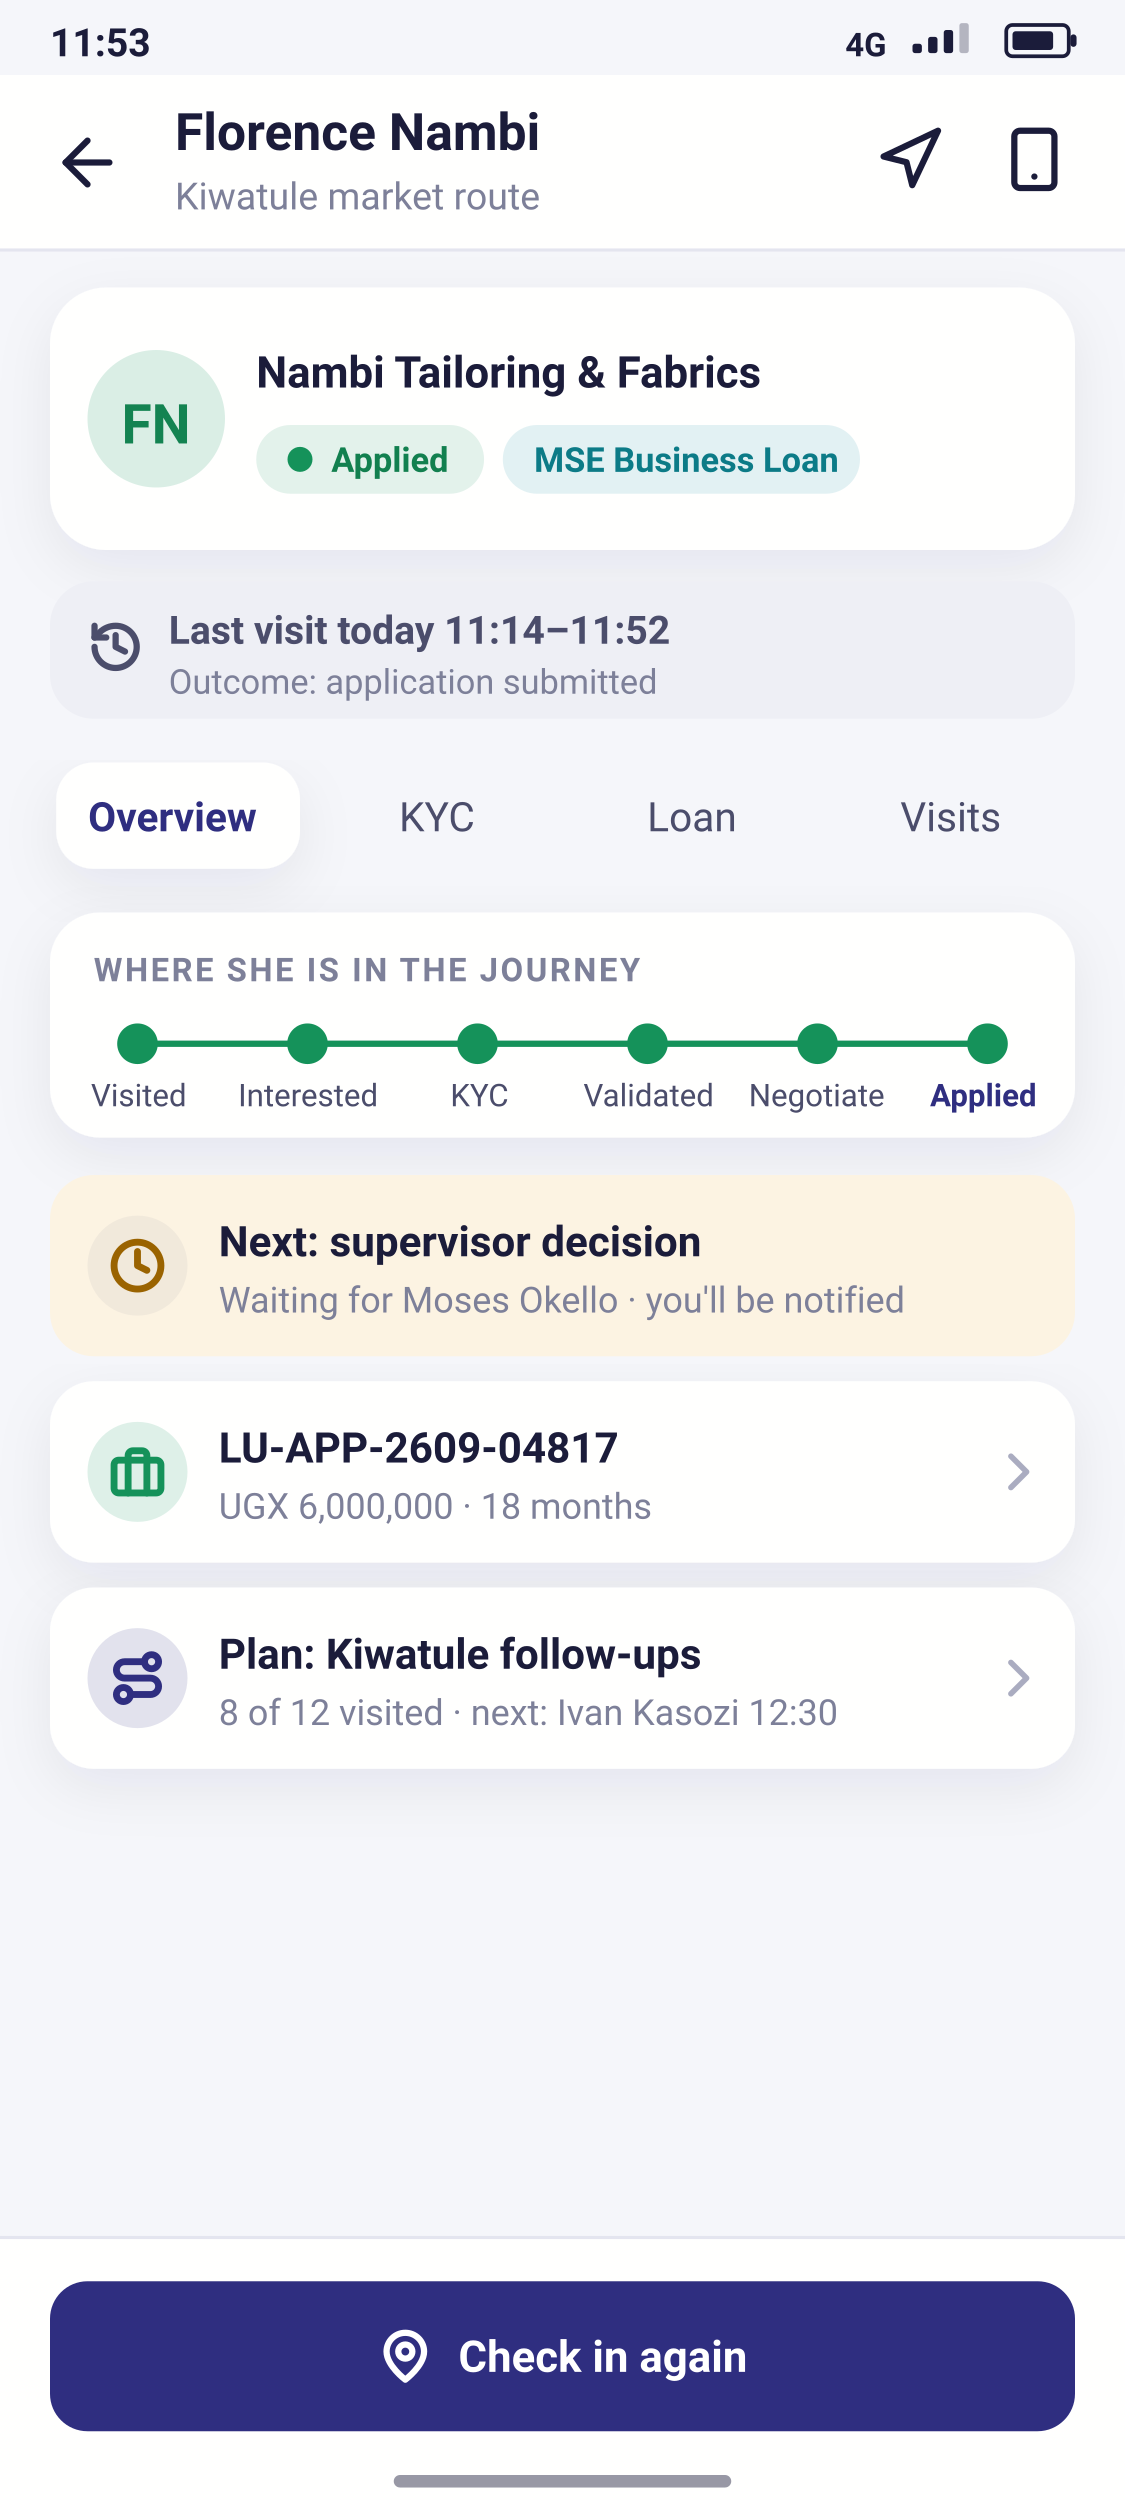
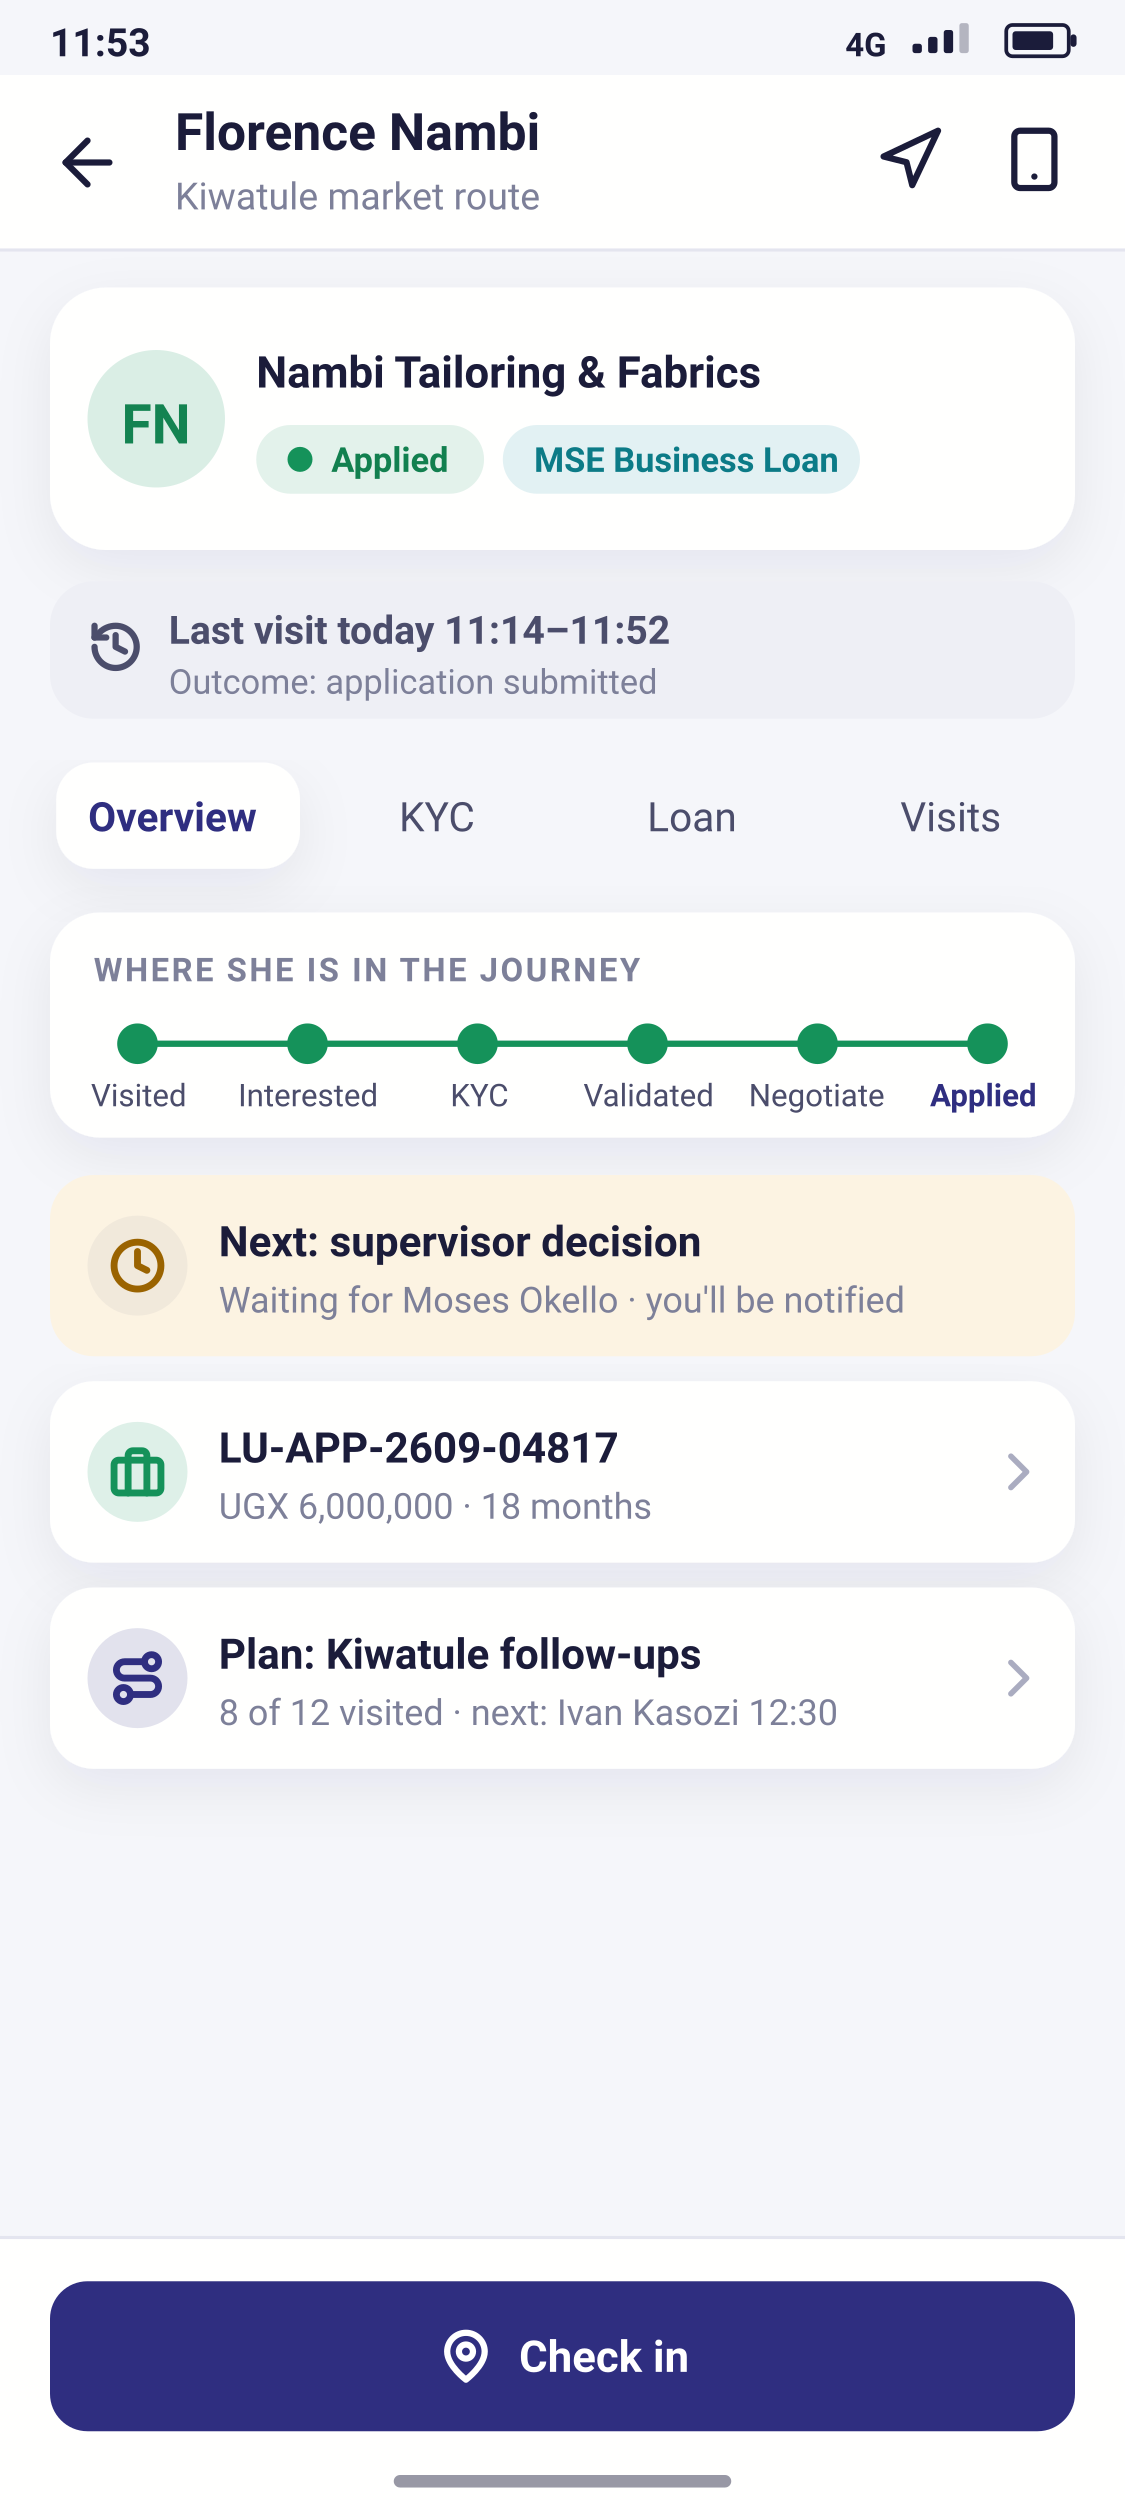
<svg xmlns="http://www.w3.org/2000/svg" width="360" height="800" viewBox="0 0 360 800">
  <defs>
    <filter id="soft" x="-20%" y="-20%" width="140%" height="170%">
      <feDropShadow dx="0" dy="6" stdDeviation="9" flood-color="#1B1C3A" flood-opacity="0.07" />
    </filter>
  </defs>
  <rect id="screen-background" x="0.0" y="0.0" width="360.0" height="800.0" fill="#F5F6FA" />
  <g id="status-bar">
    <text id="11-53" x="16.0" y="18.0" font-family="Segoe UI, Roboto, Helvetica Neue, Arial, sans-serif" font-size="12.5" font-weight="600" fill="#1B1C3A">11:53</text>
    <rect id="battery" x="322.0" y="8.0" width="20.0" height="10.0" rx="2" fill="none" stroke="#1B1C3A" stroke-width="1.2" />
    <rect x="324.0" y="10.0" width="13.0" height="6.0" rx="1" fill="#1B1C3A" />
    <rect x="342.5" y="11.0" width="2.0" height="4.0" rx="1" fill="#1B1C3A" />
    <rect id="signal-bar" x="292.0" y="14.0" width="3.0" height="3.0" rx="0.8" fill="#1B1C3A" fill-opacity="1" />
    <rect id="signal-bar-2" x="297.0" y="11.8" width="3.0" height="5.2" rx="0.8" fill="#1B1C3A" fill-opacity="1" />
    <rect id="signal-bar-3" x="302.0" y="9.6" width="3.0" height="7.4" rx="0.8" fill="#1B1C3A" fill-opacity="1" />
    <rect id="signal-bar-4" x="307.0" y="7.4" width="3.0" height="9.6" rx="0.8" fill="#1B1C3A" fill-opacity="0.3" />
    <text id="network" x="270.5" y="18.0" font-family="Segoe UI, Roboto, Helvetica Neue, Arial, sans-serif" font-size="10.5" font-weight="700" fill="#1B1C3A">4G</text>
  </g>
  <g id="app-bar">
    <rect id="app-bar-bg" x="0.0" y="24.0" width="360.0" height="56.0" fill="#FFFFFE" />
    <line x1="0.0" y1="80.0" x2="360.0" y2="80.0" stroke="#E4E5EF" stroke-width="1" />
    <g id="icon-arrowleft" transform="translate(16.0 40.0) scale(1)">
      <path d="M19 12H5" fill="none" stroke="#1B1C3A" stroke-width="2.00" stroke-linecap="round" stroke-linejoin="round" />
      <path d="M12 19l-7-7 7-7" fill="none" stroke="#1B1C3A" stroke-width="2.00" stroke-linecap="round" stroke-linejoin="round" />
    </g>
    <text id="Florence-Nambi" x="56.0" y="48.0" font-family="Segoe UI, Roboto, Helvetica Neue, Arial, sans-serif" font-size="16.5" font-weight="600" fill="#1B1C3A">Florence Nambi</text>
    <text id="Kiwatule-market-route" x="56.0" y="67.0" font-family="Segoe UI, Roboto, Helvetica Neue, Arial, sans-serif" font-size="12" font-weight="400" fill="#7D8099">Kiwatule market route</text>
  </g>
  <g id="icon-phone" transform="translate(320.0 40.0) scale(0.9167)">
    <path d="M7 2h10a2 2 0 0 1 2 2v16a2 2 0 0 1-2 2H7a2 2 0 0 1-2-2V4a2 2 0 0 1 2-2z" fill="none" stroke="#1B1C3A" stroke-width="2.18" stroke-linecap="round" stroke-linejoin="round" />
    <path d="M12 18h.01" fill="none" stroke="#1B1C3A" stroke-width="2.18" stroke-linecap="round" stroke-linejoin="round" />
  </g>
  <g id="icon-navigation" transform="translate(280.0 40.0) scale(0.9167)">
    <path d="M3 11l19-9-9 19-2-8z" fill="none" stroke="#1B1C3A" stroke-width="2.18" stroke-linecap="round" stroke-linejoin="round" />
  </g>
  <g id="client-header">
    <rect x="16.0" y="92.0" width="328.0" height="84.0" rx="18" fill="#FFFFFE" filter="url(#soft)" />
    <g id="avatar-FN">
      <circle cx="50.0" cy="134.0" r="22.0" fill="#DAEEE5" />
      <text id="FN" x="38.9" y="141.9" font-family="Segoe UI, Roboto, Helvetica Neue, Arial, sans-serif" font-size="17.6" font-weight="600" fill="#138351">FN</text>
    </g>
    <text id="Nambi-Tailoring-Fabrics" x="82.0" y="124.0" font-family="Segoe UI, Roboto, Helvetica Neue, Arial, sans-serif" font-size="14" font-weight="700" fill="#1B1C3A">Nambi Tailoring &amp; Fabrics</text>
    <g id="chip-Applied">
      <rect x="82.0" y="136.0" width="72.9" height="22.0" rx="11.0" fill="#E3F2EB" />
      <circle cx="96.0" cy="147.0" r="4.0" fill="#15925A" />
      <text id="Applied" x="106.0" y="151.0" font-family="Segoe UI, Roboto, Helvetica Neue, Arial, sans-serif" font-size="11" font-weight="600" fill="#12804F">Applied</text>
    </g>
    <g id="chip-MSE-Business-Loan">
      <rect x="160.9" y="136.0" width="114.3" height="22.0" rx="11.0" fill="#E2F1F3" />
      <text id="MSE-Business-Loan" x="170.9" y="151.0" font-family="Segoe UI, Roboto, Helvetica Neue, Arial, sans-serif" font-size="11" font-weight="600" fill="#0C7B87">MSE Business Loan</text>
    </g>
  </g>
  <g id="visit-bar">
    <rect x="16.0" y="186.0" width="328.0" height="44.0" rx="14" fill="#EEEFF5" />
    <g id="icon-history" transform="translate(28.0 198.0) scale(0.75)">
      <path d="M3 12a9 9 0 1 0 9-9 9.75 9.75 0 0 0-6.74 2.74L3 8" fill="none" stroke="#4B4D6B" stroke-width="2.67" stroke-linecap="round" stroke-linejoin="round" />
      <path d="M3 3v5h5" fill="none" stroke="#4B4D6B" stroke-width="2.67" stroke-linecap="round" stroke-linejoin="round" />
      <path d="M12 7v5l4 2" fill="none" stroke="#4B4D6B" stroke-width="2.67" stroke-linecap="round" stroke-linejoin="round" />
    </g>
    <text id="Last-visit-today-11-14-11-52" x="54.0" y="206.0" font-family="Segoe UI, Roboto, Helvetica Neue, Arial, sans-serif" font-size="12.5" font-weight="700" fill="#4B4D6B">Last visit today 11:14–11:52</text>
    <text id="Outcome-application-submitt" x="54.0" y="222.0" font-family="Segoe UI, Roboto, Helvetica Neue, Arial, sans-serif" font-size="11" font-weight="400" fill="#7D8099">Outcome: application submitted</text>
  </g>
  <g id="tabs">
    <rect x="18.0" y="244.0" width="78.0" height="34.0" rx="12" fill="#FFFFFE" filter="url(#soft)" />
    <text id="Overview" x="28.2" y="266.0" font-family="Segoe UI, Roboto, Helvetica Neue, Arial, sans-serif" font-size="13" font-weight="700" fill="#2F2E80">Overview</text>
    <text id="KYC" x="127.7" y="266.0" font-family="Segoe UI, Roboto, Helvetica Neue, Arial, sans-serif" font-size="13" font-weight="400" fill="#4B4D6B">KYC</text>
    <text id="Loan" x="207.1" y="266.0" font-family="Segoe UI, Roboto, Helvetica Neue, Arial, sans-serif" font-size="13" font-weight="400" fill="#4B4D6B">Loan</text>
    <text id="Visits" x="288.1" y="266.0" font-family="Segoe UI, Roboto, Helvetica Neue, Arial, sans-serif" font-size="13" font-weight="400" fill="#4B4D6B">Visits</text>
  </g>
  <rect x="16.0" y="292.0" width="328.0" height="72.0" rx="16" fill="#FFFFFE" filter="url(#soft)" />
  <text id="WHERE-SHE-IS-IN-THE-JOURNEY" x="30.0" y="314.0" font-family="Segoe UI, Roboto, Helvetica Neue, Arial, sans-serif" font-size="10.5" font-weight="700" fill="#7D8099" letter-spacing="0.8">WHERE SHE IS IN THE JOURNEY</text>
  <line x1="44.0" y1="334.0" x2="316.0" y2="334.0" stroke="#E4E5EF" stroke-width="2" />
  <line x1="44.0" y1="334.0" x2="316.0" y2="334.0" stroke="#15925A" stroke-width="2" />
  <circle cx="44.0" cy="334.0" r="6.5" fill="#15925A" />
  <text id="Visited" x="29.1" y="354.0" font-family="Segoe UI, Roboto, Helvetica Neue, Arial, sans-serif" font-size="10" font-weight="400" fill="#4B4D6B">Visited</text>
  <circle cx="98.4" cy="334.0" r="6.5" fill="#15925A" />
  <text id="Interested" x="76.2" y="354.0" font-family="Segoe UI, Roboto, Helvetica Neue, Arial, sans-serif" font-size="10" font-weight="400" fill="#4B4D6B">Interested</text>
  <circle cx="152.8" cy="334.0" r="6.5" fill="#15925A" />
  <text id="KYC-2" x="144.1" y="354.0" font-family="Segoe UI, Roboto, Helvetica Neue, Arial, sans-serif" font-size="10" font-weight="400" fill="#4B4D6B">KYC</text>
  <circle cx="207.2" cy="334.0" r="6.5" fill="#15925A" />
  <text id="Validated" x="186.7" y="354.0" font-family="Segoe UI, Roboto, Helvetica Neue, Arial, sans-serif" font-size="10" font-weight="400" fill="#4B4D6B">Validated</text>
  <circle cx="261.6" cy="334.0" r="6.5" fill="#15925A" />
  <text id="Negotiate" x="239.6" y="354.0" font-family="Segoe UI, Roboto, Helvetica Neue, Arial, sans-serif" font-size="10" font-weight="400" fill="#4B4D6B">Negotiate</text>
  <circle cx="316.0" cy="334.0" r="6.5" fill="#15925A" />
  <text id="Applied-2" x="297.6" y="354.0" font-family="Segoe UI, Roboto, Helvetica Neue, Arial, sans-serif" font-size="10" font-weight="700" fill="#2F2E80">Applied</text>
  <g id="row-Next-supervisor-decision">
    <rect x="16.0" y="376.0" width="328.0" height="58.0" rx="14" fill="#FCF3E2" />
    <circle cx="44.0" cy="405.0" r="16.0" fill="#F1E9DB" />
    <g id="icon-clock" transform="translate(35.0 396.0) scale(0.75)">
      <path d="M12 2a10 10 0 1 0 0 20 10 10 0 1 0 0-20z" fill="none" stroke="#9A6300" stroke-width="2.93" stroke-linecap="round" stroke-linejoin="round" />
      <path d="M12 6v6l4 2" fill="none" stroke="#9A6300" stroke-width="2.93" stroke-linecap="round" stroke-linejoin="round" />
    </g>
    <text id="Next-supervisor-decision" x="70.0" y="402.0" font-family="Segoe UI, Roboto, Helvetica Neue, Arial, sans-serif" font-size="13.5" font-weight="600" fill="#1B1C3A">Next: supervisor decision</text>
    <text id="Waiting-for-Moses-Okello-y" x="70.0" y="420.0" font-family="Segoe UI, Roboto, Helvetica Neue, Arial, sans-serif" font-size="11.5" font-weight="400" fill="#7D8099">Waiting for Moses Okello · you'll be notified</text>
  </g>
  <g id="row-LU-APP-2609-04817">
    <rect x="16.0" y="442.0" width="328.0" height="58.0" rx="14" fill="#FFFFFE" filter="url(#soft)" />
    <circle cx="44.0" cy="471.0" r="16.0" fill="#DEF0E8" />
    <g id="icon-briefcase" transform="translate(35.0 462.0) scale(0.75)">
      <path d="M4 7h16a2 2 0 0 1 2 2v10a2 2 0 0 1-2 2H4a2 2 0 0 1-2-2V9a2 2 0 0 1 2-2z" fill="none" stroke="#15925A" stroke-width="2.93" stroke-linecap="round" stroke-linejoin="round" />
      <path d="M16 21V5a2 2 0 0 0-2-2h-4a2 2 0 0 0-2 2v16" fill="none" stroke="#15925A" stroke-width="2.93" stroke-linecap="round" stroke-linejoin="round" />
    </g>
    <text id="LU-APP-2609-04817" x="70.0" y="468.0" font-family="Segoe UI, Roboto, Helvetica Neue, Arial, sans-serif" font-size="13.5" font-weight="600" fill="#1B1C3A">LU-APP-2609-04817</text>
    <text id="UGX-6-000-000-18-months" x="70.0" y="486.0" font-family="Segoe UI, Roboto, Helvetica Neue, Arial, sans-serif" font-size="11.5" font-weight="400" fill="#7D8099">UGX 6,000,000 · 18 months</text>
    <g id="icon-chevright" transform="translate(316.0 461.0) scale(0.8333)">
      <path d="M9 18l6-6-6-6" fill="none" stroke="#AAACC0" stroke-width="2.16" stroke-linecap="round" stroke-linejoin="round" />
    </g>
  </g>
  <g id="row-Plan-Kiwatule-follow-ups">
    <rect x="16.0" y="508.0" width="328.0" height="58.0" rx="14" fill="#FFFFFE" filter="url(#soft)" />
    <circle cx="44.0" cy="537.0" r="16.0" fill="#E2E2ED" />
    <g id="icon-route" transform="translate(35.0 528.0) scale(0.75)">
      <path d="M6 16a3 3 0 1 0 0 6 3 3 0 1 0 0-6z" fill="none" stroke="#2F2E80" stroke-width="2.93" stroke-linecap="round" stroke-linejoin="round" />
      <path d="M9 19h8.5a3.5 3.5 0 0 0 0-7h-11a3.5 3.5 0 0 1 0-7H15" fill="none" stroke="#2F2E80" stroke-width="2.93" stroke-linecap="round" stroke-linejoin="round" />
      <path d="M18 2a3 3 0 1 0 0 6 3 3 0 1 0 0-6z" fill="none" stroke="#2F2E80" stroke-width="2.93" stroke-linecap="round" stroke-linejoin="round" />
    </g>
    <text id="Plan-Kiwatule-follow-ups" x="70.0" y="534.0" font-family="Segoe UI, Roboto, Helvetica Neue, Arial, sans-serif" font-size="13.5" font-weight="600" fill="#1B1C3A">Plan: Kiwatule follow-ups</text>
    <text id="8-of-12-visited-next-Ivan" x="70.0" y="552.0" font-family="Segoe UI, Roboto, Helvetica Neue, Arial, sans-serif" font-size="11.5" font-weight="400" fill="#7D8099">8 of 12 visited · next: Ivan Kasozi 12:30</text>
    <g id="icon-chevright-2" transform="translate(316.0 527.0) scale(0.8333)">
      <path d="M9 18l6-6-6-6" fill="none" stroke="#AAACC0" stroke-width="2.16" stroke-linecap="round" stroke-linejoin="round" />
    </g>
  </g>
  <g id="footer">
    <rect x="0.0" y="716.0" width="360.0" height="84.0" fill="#FFFFFE" />
    <line x1="0.0" y1="716.0" x2="360.0" y2="716.0" stroke="#E4E5EF" stroke-width="1" />
-     <g id="button-Check-in-again">
+     <g id="button-Check-in">
      <rect x="16.0" y="730.0" width="328.0" height="48.0" rx="12" fill="#2F2E80" />
-       <g id="icon-pin" transform="translate(120.7 745.0) scale(0.75)">
+       <g id="icon-pin" transform="translate(140.1 745.0) scale(0.75)">
        <path d="M20 10c0 6-8 12-8 12s-8-6-8-12a8 8 0 0 1 16 0z" fill="none" stroke="#FFFFFF" stroke-width="2.67" stroke-linecap="round" stroke-linejoin="round" />
        <path d="M12 7a3 3 0 1 0 0 6 3 3 0 1 0 0-6z" fill="none" stroke="#FFFFFF" stroke-width="2.67" stroke-linecap="round" stroke-linejoin="round" />
      </g>
-       <text id="Check-in-again" x="146.7" y="759.0" font-family="Segoe UI, Roboto, Helvetica Neue, Arial, sans-serif" font-size="14" font-weight="600" fill="#FFFFFF">Check in again</text>
+       <text id="Check-in" x="166.1" y="759.0" font-family="Segoe UI, Roboto, Helvetica Neue, Arial, sans-serif" font-size="14" font-weight="600" fill="#FFFFFF">Check in</text>
    </g>
  </g>
  <rect id="gesture-bar" x="126.0" y="792.0" width="108.0" height="4.0" rx="2" fill="#1B1C3A" fill-opacity="0.45" />
</svg>
